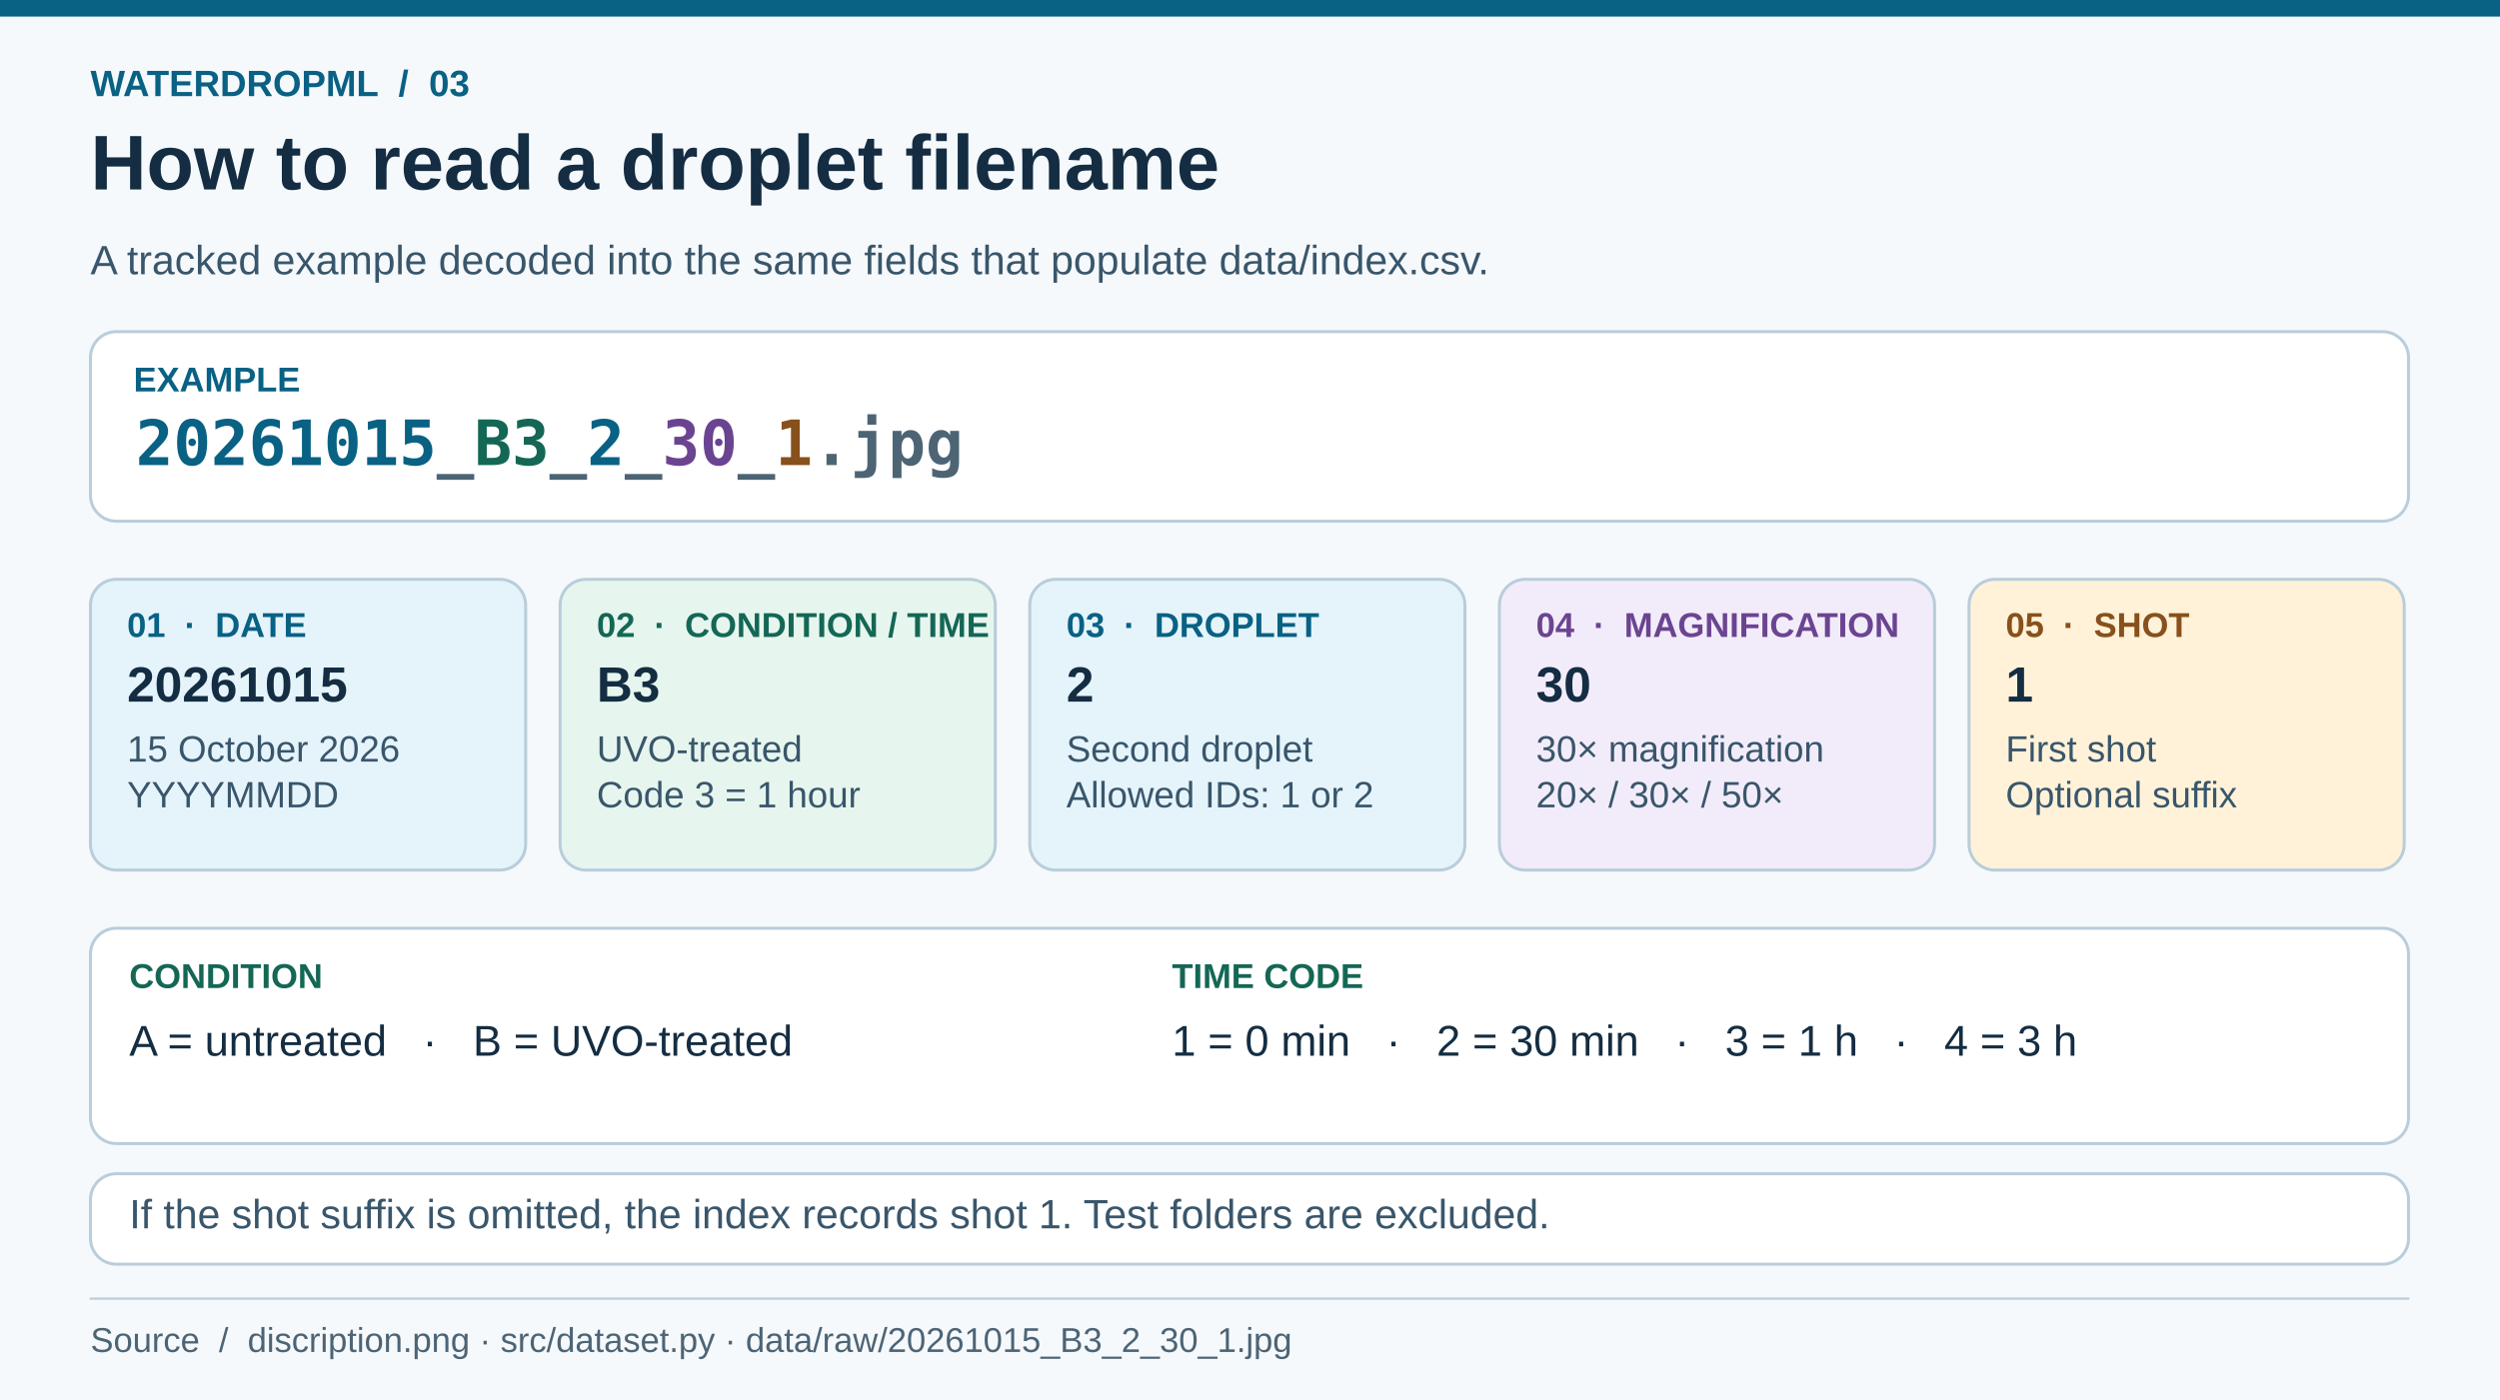
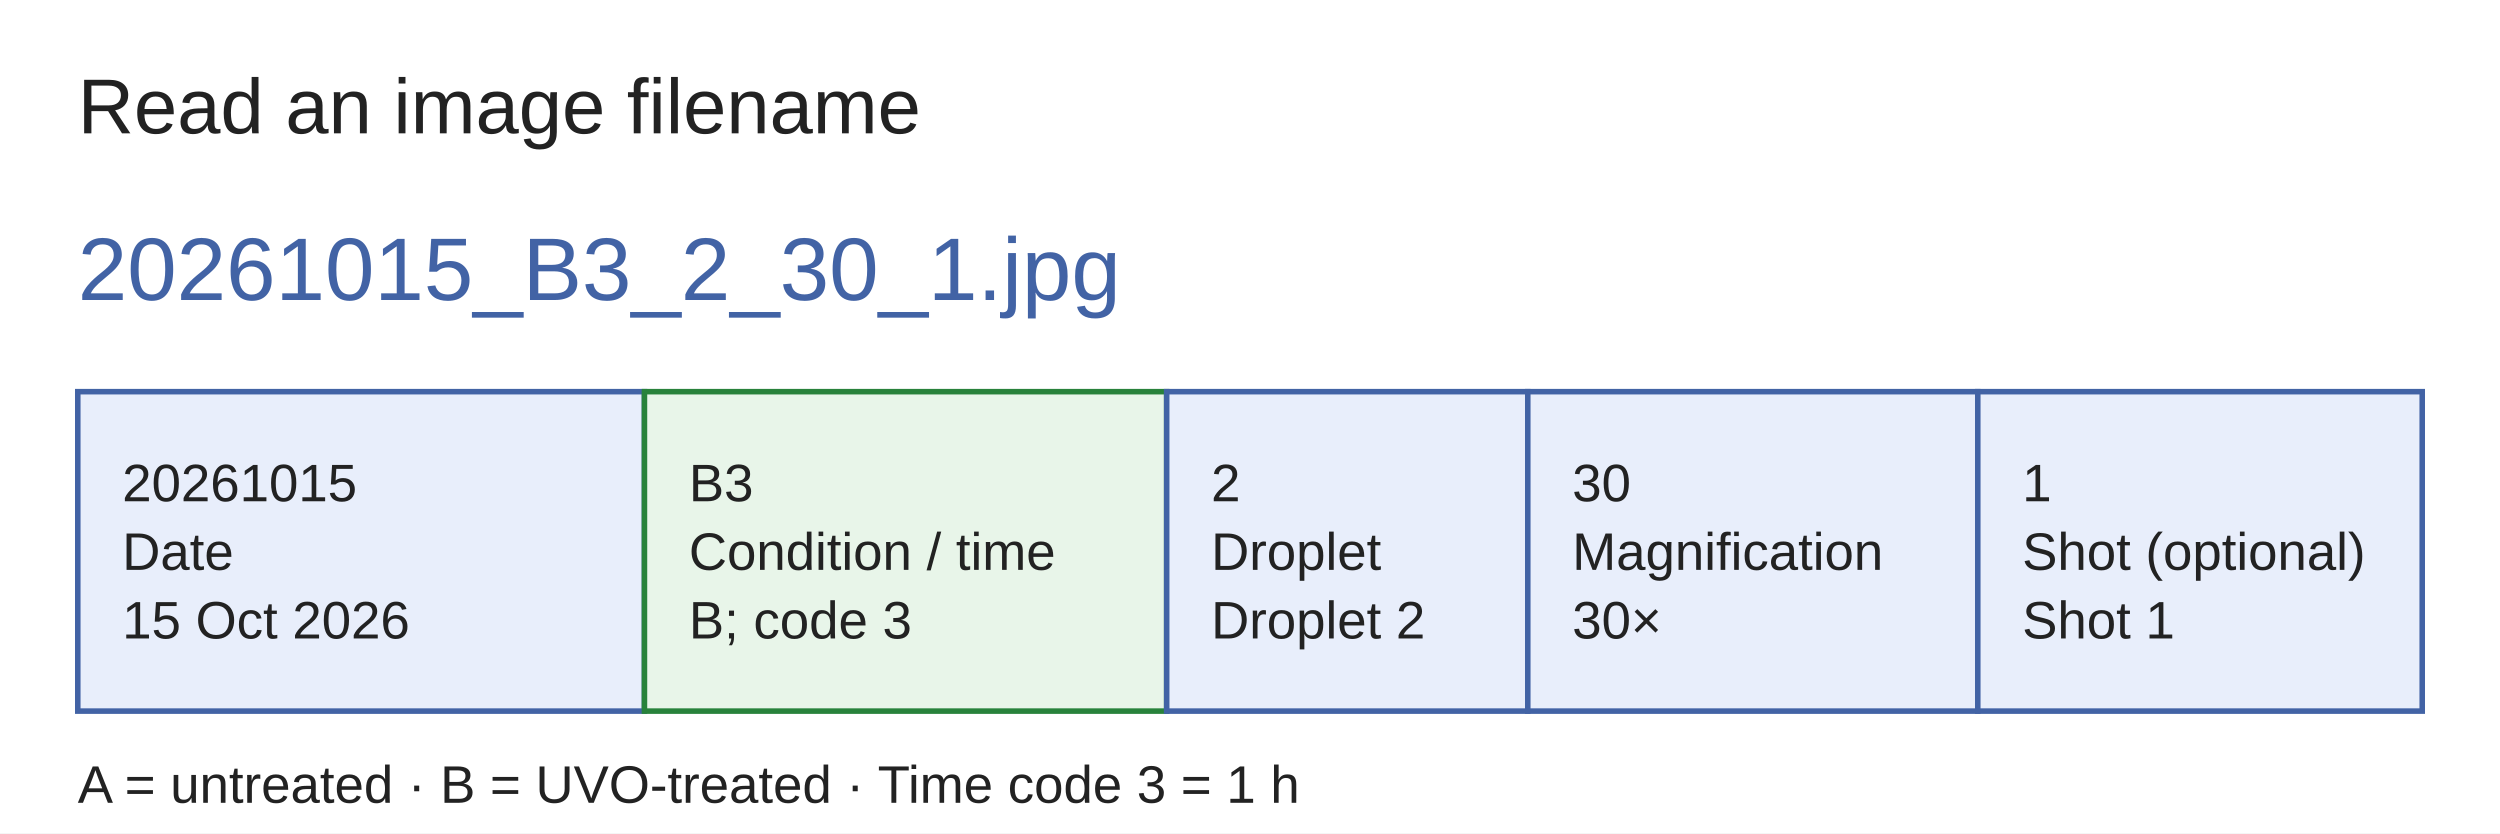
- <svg xmlns="http://www.w3.org/2000/svg" width="1160" height="650" viewBox="0 0 1160 650" role="img">
-   <rect x="0" y="0" width="1160" height="650" rx="0" fill="#F5F9FC" stroke="#F5F9FC" stroke-width="1.4" />
-   <rect x="0" y="0" width="1160" height="7" rx="0" fill="#096184" stroke="#096184" stroke-width="1.4" />
-   <text x="42" y="44.62" fill="#096184" font-family="Arial, sans-serif" font-size="17" font-weight="700" xml:space="preserve">WATERDROPML  /  03</text>
-   <text x="42" y="87.96" fill="#142D42" font-family="Arial, sans-serif" font-size="36" font-weight="700" xml:space="preserve">How to read a droplet filename</text>
-   <text x="42" y="127.34" fill="#39566B" font-family="Arial, sans-serif" font-size="19" font-weight="400" xml:space="preserve">A tracked example decoded into the same fields that populate data/index.csv.</text>
-   <polyline points="42.000,603.000 1118.000,603.000" fill="none" stroke="#B9CDDA" stroke-width="1" stroke-linecap="round" stroke-linejoin="round" />
-   <text x="42" y="627.76" fill="#4D6475" font-family="Arial, sans-serif" font-size="16" font-weight="400" xml:space="preserve">Source  /  discription.png · src/dataset.py · data/raw/20261015_B3_2_30_1.jpg</text>
-   <rect x="42" y="154" width="1076" height="88" rx="12" fill="#FFFFFF" stroke="#B9CDDA" stroke-width="1.4" />
-   <text x="62" y="181.76" fill="#096184" font-family="Arial, sans-serif" font-size="16" font-weight="700" xml:space="preserve">EXAMPLE</text>
-   <text x="63" y="215.94" fill="#096184" font-family="Consolas, monospace" font-size="29" font-weight="700" xml:space="preserve">20261015</text>
-   <text x="202.68" y="215.94" fill="#4D6475" font-family="Consolas, monospace" font-size="29" font-weight="700" xml:space="preserve">_</text>
-   <text x="220.14" y="215.94" fill="#146755" font-family="Consolas, monospace" font-size="29" font-weight="700" xml:space="preserve">B3</text>
-   <text x="255.06" y="215.94" fill="#4D6475" font-family="Consolas, monospace" font-size="29" font-weight="700" xml:space="preserve">_</text>
-   <text x="272.52" y="215.94" fill="#096184" font-family="Consolas, monospace" font-size="29" font-weight="700" xml:space="preserve">2</text>
-   <text x="289.98" y="215.94" fill="#4D6475" font-family="Consolas, monospace" font-size="29" font-weight="700" xml:space="preserve">_</text>
-   <text x="307.44" y="215.94" fill="#6B4491" font-family="Consolas, monospace" font-size="29" font-weight="700" xml:space="preserve">30</text>
-   <text x="342.36" y="215.94" fill="#4D6475" font-family="Consolas, monospace" font-size="29" font-weight="700" xml:space="preserve">_</text>
-   <text x="359.82" y="215.94" fill="#88501B" font-family="Consolas, monospace" font-size="29" font-weight="700" xml:space="preserve">1</text>
-   <text x="377.28" y="215.94" fill="#4D6475" font-family="Consolas, monospace" font-size="29" font-weight="700" xml:space="preserve">.jpg</text>
-   <rect x="42" y="269" width="202" height="135" rx="12" fill="#E5F4FB" stroke="#B9CDDA" stroke-width="1.4" />
-   <text x="59" y="295.76" fill="#096184" font-family="Arial, sans-serif" font-size="16" font-weight="700" xml:space="preserve">01  ·  DATE</text>
-   <text x="59" y="325.78" fill="#142D42" font-family="Arial, sans-serif" font-size="23" font-weight="700" xml:space="preserve">20261015</text>
-   <text x="59" y="353.62" fill="#39566B" font-family="Arial, sans-serif" font-size="17" font-weight="400" xml:space="preserve">15 October 2026</text>
-   <text x="59" y="374.87" fill="#39566B" font-family="Arial, sans-serif" font-size="17" font-weight="400" xml:space="preserve">YYYYMMDD</text>
-   <rect x="260" y="269" width="202" height="135" rx="12" fill="#E6F6EE" stroke="#B9CDDA" stroke-width="1.4" />
-   <text x="277" y="295.76" fill="#146755" font-family="Arial, sans-serif" font-size="16" font-weight="700" xml:space="preserve">02  ·  CONDITION / TIME</text>
-   <text x="277" y="325.78" fill="#142D42" font-family="Arial, sans-serif" font-size="23" font-weight="700" xml:space="preserve">B3</text>
-   <text x="277" y="353.62" fill="#39566B" font-family="Arial, sans-serif" font-size="17" font-weight="400" xml:space="preserve">UVO-treated</text>
-   <text x="277" y="374.87" fill="#39566B" font-family="Arial, sans-serif" font-size="17" font-weight="400" xml:space="preserve">Code 3 = 1 hour</text>
-   <rect x="478" y="269" width="202" height="135" rx="12" fill="#E5F4FB" stroke="#B9CDDA" stroke-width="1.4" />
-   <text x="495" y="295.76" fill="#096184" font-family="Arial, sans-serif" font-size="16" font-weight="700" xml:space="preserve">03  ·  DROPLET</text>
-   <text x="495" y="325.78" fill="#142D42" font-family="Arial, sans-serif" font-size="23" font-weight="700" xml:space="preserve">2</text>
-   <text x="495" y="353.62" fill="#39566B" font-family="Arial, sans-serif" font-size="17" font-weight="400" xml:space="preserve">Second droplet</text>
-   <text x="495" y="374.87" fill="#39566B" font-family="Arial, sans-serif" font-size="17" font-weight="400" xml:space="preserve">Allowed IDs: 1 or 2</text>
-   <rect x="696" y="269" width="202" height="135" rx="12" fill="#F2ECFA" stroke="#B9CDDA" stroke-width="1.4" />
-   <text x="713" y="295.76" fill="#6B4491" font-family="Arial, sans-serif" font-size="16" font-weight="700" xml:space="preserve">04  ·  MAGNIFICATION</text>
-   <text x="713" y="325.78" fill="#142D42" font-family="Arial, sans-serif" font-size="23" font-weight="700" xml:space="preserve">30</text>
-   <text x="713" y="353.62" fill="#39566B" font-family="Arial, sans-serif" font-size="17" font-weight="400" xml:space="preserve">30× magnification</text>
-   <text x="713" y="374.87" fill="#39566B" font-family="Arial, sans-serif" font-size="17" font-weight="400" xml:space="preserve">20× / 30× / 50×</text>
-   <rect x="914" y="269" width="202" height="135" rx="12" fill="#FFF2D9" stroke="#B9CDDA" stroke-width="1.4" />
-   <text x="931" y="295.76" fill="#88501B" font-family="Arial, sans-serif" font-size="16" font-weight="700" xml:space="preserve">05  ·  SHOT</text>
-   <text x="931" y="325.78" fill="#142D42" font-family="Arial, sans-serif" font-size="23" font-weight="700" xml:space="preserve">1</text>
-   <text x="931" y="353.62" fill="#39566B" font-family="Arial, sans-serif" font-size="17" font-weight="400" xml:space="preserve">First shot</text>
-   <text x="931" y="374.87" fill="#39566B" font-family="Arial, sans-serif" font-size="17" font-weight="400" xml:space="preserve">Optional suffix</text>
-   <rect x="42" y="431" width="1076" height="100" rx="12" fill="#FFFFFF" stroke="#B9CDDA" stroke-width="1.4" />
-   <text x="60" y="458.76" fill="#146755" font-family="Arial, sans-serif" font-size="16" font-weight="700" xml:space="preserve">CONDITION</text>
-   <text x="60" y="490.2" fill="#142D42" font-family="Arial, sans-serif" font-size="20" font-weight="400" xml:space="preserve">A = untreated   ·   B = UVO-treated</text>
-   <text x="544" y="458.76" fill="#146755" font-family="Arial, sans-serif" font-size="16" font-weight="700" xml:space="preserve">TIME CODE</text>
-   <text x="544" y="490.2" fill="#142D42" font-family="Arial, sans-serif" font-size="20" font-weight="400" xml:space="preserve">1 = 0 min   ·   2 = 30 min   ·   3 = 1 h   ·   4 = 3 h</text>
-   <rect x="42" y="545" width="1076" height="42" rx="12" fill="#FFFFFF" stroke="#B9CDDA" stroke-width="1.4" />
-   <text x="60" y="570.34" fill="#39566B" font-family="Arial, sans-serif" font-size="19" font-weight="400" xml:space="preserve">If the shot suffix is omitted, the index records shot 1. Test folders are excluded.</text>
+ <svg xmlns="http://www.w3.org/2000/svg" width="900" height="300" viewBox="0 0 900 300" role="img" aria-labelledby="title desc">
+   <rect width="900" height="300" fill="white" />
+   <text x="28" y="48.0" font-family="Arial, Helvetica, sans-serif" font-size="28" fill="#222222">Read an image filename</text>
+   <text x="28" y="108.0" font-family="Arial, Helvetica, sans-serif" font-size="32" fill="#4263a5">20261015_B3_2_30_1.jpg</text>
+   <rect x="28" y="141" width="204" height="115" fill="#e8eefb" stroke="#4263a5" stroke-width="2" />
+   <text x="44" y="180.45" font-family="Arial, Helvetica, sans-serif" font-size="19" fill="#222222">20261015</text>
+   <text x="44" y="205.15" font-family="Arial, Helvetica, sans-serif" font-size="19" fill="#222222">Date</text>
+   <text x="44" y="229.85" font-family="Arial, Helvetica, sans-serif" font-size="19" fill="#222222">15 Oct 2026</text>
+   <rect x="232" y="141" width="188" height="115" fill="#e8f5e9" stroke="#28823b" stroke-width="2" />
+   <text x="248" y="180.45" font-family="Arial, Helvetica, sans-serif" font-size="19" fill="#222222">B3</text>
+   <text x="248" y="205.15" font-family="Arial, Helvetica, sans-serif" font-size="19" fill="#222222">Condition / time</text>
+   <text x="248" y="229.85" font-family="Arial, Helvetica, sans-serif" font-size="19" fill="#222222">B; code 3</text>
+   <rect x="420" y="141" width="130" height="115" fill="#e8eefb" stroke="#4263a5" stroke-width="2" />
+   <text x="436" y="180.45" font-family="Arial, Helvetica, sans-serif" font-size="19" fill="#222222">2</text>
+   <text x="436" y="205.15" font-family="Arial, Helvetica, sans-serif" font-size="19" fill="#222222">Droplet</text>
+   <text x="436" y="229.85" font-family="Arial, Helvetica, sans-serif" font-size="19" fill="#222222">Droplet 2</text>
+   <rect x="550" y="141" width="162" height="115" fill="#e8eefb" stroke="#4263a5" stroke-width="2" />
+   <text x="566" y="180.45" font-family="Arial, Helvetica, sans-serif" font-size="19" fill="#222222">30</text>
+   <text x="566" y="205.15" font-family="Arial, Helvetica, sans-serif" font-size="19" fill="#222222">Magnification</text>
+   <text x="566" y="229.85" font-family="Arial, Helvetica, sans-serif" font-size="19" fill="#222222">30×</text>
+   <rect x="712" y="141" width="160" height="115" fill="#e8eefb" stroke="#4263a5" stroke-width="2" />
+   <text x="728" y="180.45" font-family="Arial, Helvetica, sans-serif" font-size="19" fill="#222222">1</text>
+   <text x="728" y="205.15" font-family="Arial, Helvetica, sans-serif" font-size="19" fill="#222222">Shot (optional)</text>
+   <text x="728" y="229.85" font-family="Arial, Helvetica, sans-serif" font-size="19" fill="#222222">Shot 1</text>
+   <text x="28" y="289.0" font-family="Arial, Helvetica, sans-serif" font-size="19" fill="#222222">A = untreated   ·   B = UVO-treated   ·   Time code 3 = 1 h</text>
</svg>
